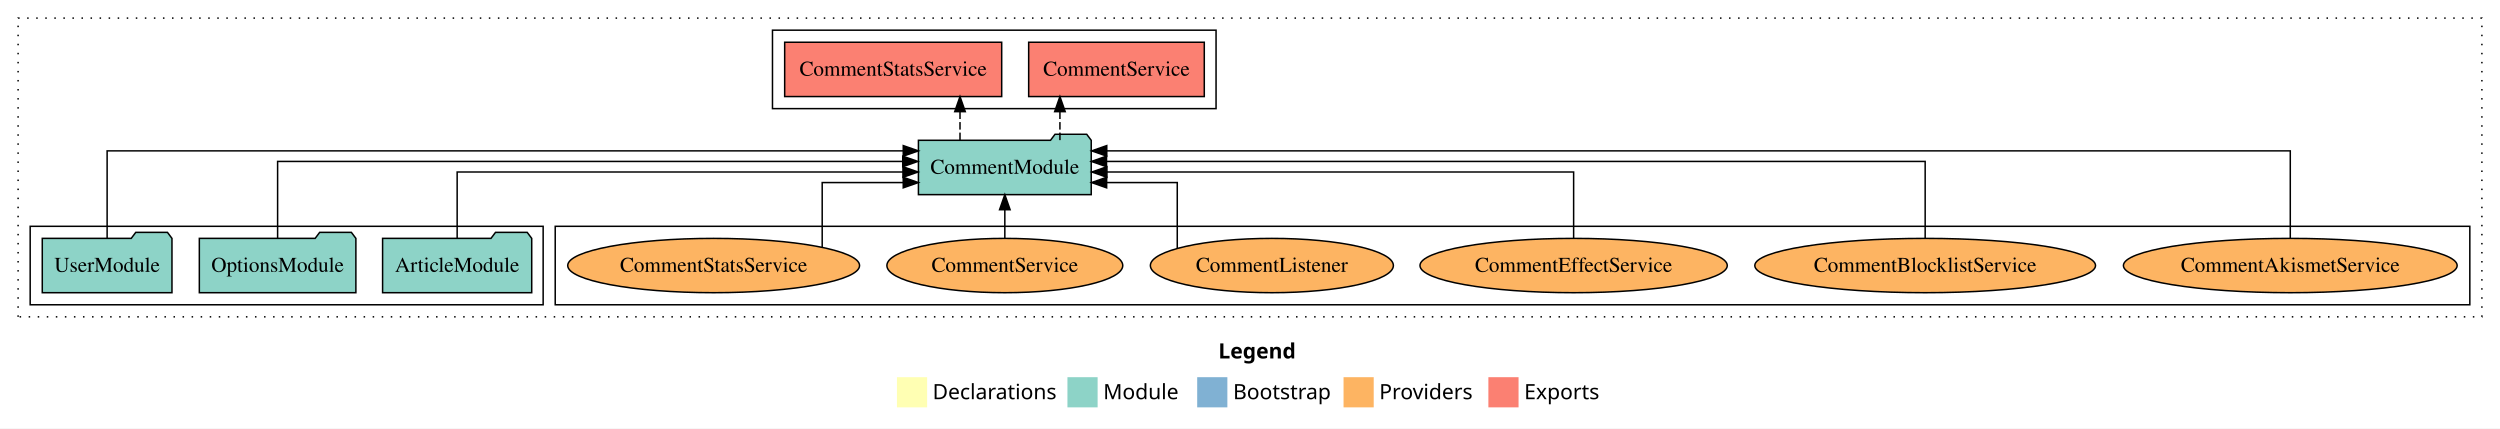
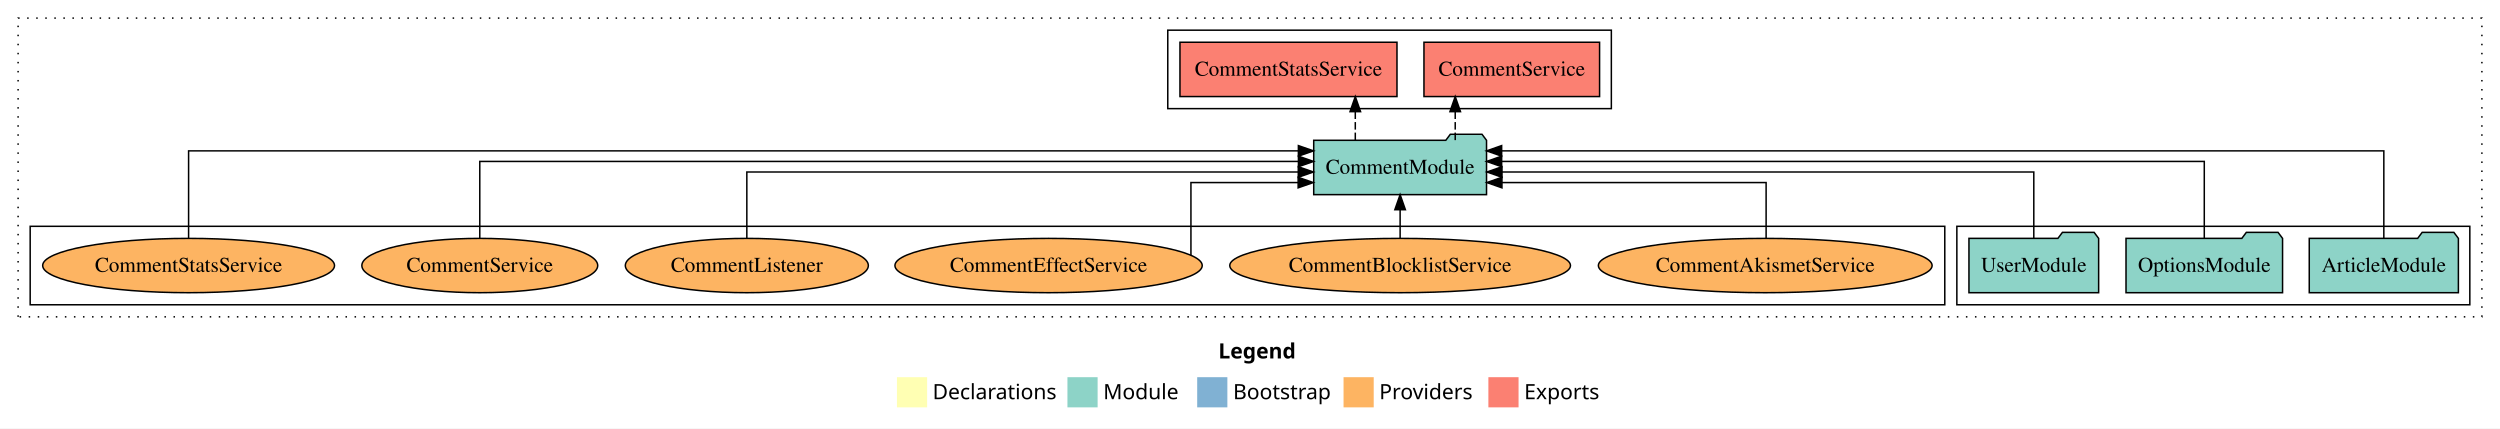
<svg xmlns="http://www.w3.org/2000/svg" width="1657pt" height="284pt" viewBox="0.00 0.00 1657.00 284.00">
  <g id="graph0" class="graph" transform="scale(1 1) rotate(0) translate(4 280)">
    <polygon fill="white" stroke="transparent" points="-4,4 -4,-280 1653,-280 1653,4 -4,4" />
    <text text-anchor="start" x="803.51" y="-42.4" font-family="Times-12" font-weight="bold" font-size="14.00">Legend</text>
    <polygon fill="#ffffb3" stroke="transparent" points="590.5,-10 590.5,-30 610.5,-30 610.5,-10 590.5,-10" />
    <text text-anchor="start" x="614.13" y="-15.4" font-family="Times-12" font-size="14.00">  Declarations</text>
    <polygon fill="#8dd3c7" stroke="transparent" points="703.5,-10 703.5,-30 723.5,-30 723.5,-10 703.5,-10" />
    <text text-anchor="start" x="727.23" y="-15.4" font-family="Times-12" font-size="14.00">  Module</text>
    <polygon fill="#80b1d3" stroke="transparent" points="789.5,-10 789.5,-30 809.5,-30 809.5,-10 789.5,-10" />
    <text text-anchor="start" x="813.28" y="-15.4" font-family="Times-12" font-size="14.00">  Bootstrap</text>
    <polygon fill="#fdb462" stroke="transparent" points="886.5,-10 886.5,-30 906.5,-30 906.5,-10 886.5,-10" />
    <text text-anchor="start" x="910.17" y="-15.4" font-family="Times-12" font-size="14.00">  Providers</text>
    <polygon fill="#fb8072" stroke="transparent" points="982.5,-10 982.5,-30 1002.5,-30 1002.5,-10 982.5,-10" />
    <text text-anchor="start" x="1006.23" y="-15.4" font-family="Times-12" font-size="14.00">  Exports</text>
    <g id="clust1" class="cluster">
      <polygon fill="none" stroke="black" stroke-dasharray="1,5" points="8,-70 8,-268 1641,-268 1641,-70 8,-70" />
    </g>
+     <g id="clust3" class="cluster">
+       <polygon fill="none" stroke="black" points="1293,-78 1293,-130 1633,-130 1633,-78 1293,-78" />
+     </g>
    <g id="clust4" class="cluster">
-       <polygon fill="none" stroke="black" points="508,-208 508,-260 802,-260 802,-208 508,-208" />
+       <polygon fill="none" stroke="black" points="770,-208 770,-260 1064,-260 1064,-208 770,-208" />
    </g>
    <g id="clust6" class="cluster">
-       <polygon fill="none" stroke="black" points="364,-78 364,-130 1633,-130 1633,-78 364,-78" />
-     </g>
-     <g id="clust3" class="cluster">
-       <polygon fill="none" stroke="black" points="16,-78 16,-130 356,-130 356,-78 16,-78" />
+       <polygon fill="none" stroke="black" points="16,-78 16,-130 1285,-130 1285,-78 16,-78" />
    </g>
    <g id="node1" class="node">
-       <polygon fill="#8dd3c7" stroke="black" points="348.42,-122 345.42,-126 324.42,-126 321.42,-122 249.58,-122 249.58,-86 348.42,-86 348.42,-122" />
-       <text text-anchor="middle" x="299" y="-99.8" font-family="Times,serif" font-size="14.00">ArticleModule</text>
+       <polygon fill="#8dd3c7" stroke="black" points="1625.42,-122 1622.42,-126 1601.42,-126 1598.42,-122 1526.58,-122 1526.58,-86 1625.42,-86 1625.42,-122" />
+       <text text-anchor="middle" x="1576" y="-99.8" font-family="Times,serif" font-size="14.00">ArticleModule</text>
    </g>
    <g id="node4" class="node">
-       <polygon fill="#8dd3c7" stroke="black" points="719.27,-187 716.27,-191 695.27,-191 692.27,-187 604.73,-187 604.73,-151 719.27,-151 719.27,-187" />
-       <text text-anchor="middle" x="662" y="-164.8" font-family="Times,serif" font-size="14.00">CommentModule</text>
+       <polygon fill="#8dd3c7" stroke="black" points="981.27,-187 978.27,-191 957.27,-191 954.27,-187 866.73,-187 866.73,-151 981.27,-151 981.27,-187" />
+       <text text-anchor="middle" x="924" y="-164.8" font-family="Times,serif" font-size="14.00">CommentModule</text>
    </g>
    <g id="edge1" class="edge">
-       <path fill="none" stroke="black" d="M299,-122.27C299,-140.56 299,-166 299,-166 299,-166 594.48,-166 594.48,-166" />
-       <polygon fill="black" stroke="black" points="594.48,-169.5 604.48,-166 594.48,-162.5 594.48,-169.5" />
+       <path fill="none" stroke="black" d="M1576,-122.01C1576,-144.49 1576,-180 1576,-180 1576,-180 991.29,-180 991.29,-180" />
+       <polygon fill="black" stroke="black" points="991.29,-176.5 981.29,-180 991.29,-183.5 991.29,-176.5" />
    </g>
    <g id="node2" class="node">
-       <polygon fill="#8dd3c7" stroke="black" points="231.88,-122 228.88,-126 207.88,-126 204.88,-122 128.12,-122 128.12,-86 231.88,-86 231.88,-122" />
-       <text text-anchor="middle" x="180" y="-99.8" font-family="Times,serif" font-size="14.00">OptionsModule</text>
+       <polygon fill="#8dd3c7" stroke="black" points="1508.88,-122 1505.88,-126 1484.88,-126 1481.88,-122 1405.12,-122 1405.12,-86 1508.88,-86 1508.88,-122" />
+       <text text-anchor="middle" x="1457" y="-99.8" font-family="Times,serif" font-size="14.00">OptionsModule</text>
    </g>
    <g id="edge2" class="edge">
-       <path fill="none" stroke="black" d="M180,-122.13C180,-142.57 180,-173 180,-173 180,-173 594.34,-173 594.34,-173" />
-       <polygon fill="black" stroke="black" points="594.34,-176.5 604.34,-173 594.34,-169.5 594.34,-176.5" />
+       <path fill="none" stroke="black" d="M1457,-122.13C1457,-142.57 1457,-173 1457,-173 1457,-173 991.29,-173 991.29,-173" />
+       <polygon fill="black" stroke="black" points="991.29,-169.5 981.29,-173 991.29,-176.5 991.29,-169.5" />
    </g>
    <g id="node3" class="node">
-       <polygon fill="#8dd3c7" stroke="black" points="109.98,-122 106.98,-126 85.98,-126 82.98,-122 24.02,-122 24.02,-86 109.98,-86 109.98,-122" />
-       <text text-anchor="middle" x="67" y="-99.8" font-family="Times,serif" font-size="14.00">UserModule</text>
+       <polygon fill="#8dd3c7" stroke="black" points="1386.98,-122 1383.98,-126 1362.98,-126 1359.98,-122 1301.02,-122 1301.02,-86 1386.98,-86 1386.98,-122" />
+       <text text-anchor="middle" x="1344" y="-99.8" font-family="Times,serif" font-size="14.00">UserModule</text>
    </g>
    <g id="edge3" class="edge">
-       <path fill="none" stroke="black" d="M67,-122.01C67,-144.49 67,-180 67,-180 67,-180 594.68,-180 594.68,-180" />
-       <polygon fill="black" stroke="black" points="594.68,-183.5 604.68,-180 594.68,-176.5 594.68,-183.5" />
+       <path fill="none" stroke="black" d="M1344,-122.27C1344,-140.56 1344,-166 1344,-166 1344,-166 991.52,-166 991.52,-166" />
+       <polygon fill="black" stroke="black" points="991.52,-162.5 981.52,-166 991.52,-169.5 991.52,-162.5" />
    </g>
    <g id="node5" class="node">
-       <polygon fill="#fb8072" stroke="black" points="794.2,-252 677.8,-252 677.8,-216 794.2,-216 794.2,-252" />
-       <text text-anchor="middle" x="736" y="-229.8" font-family="Times,serif" font-size="14.00">CommentService </text>
+       <polygon fill="#fb8072" stroke="black" points="1056.2,-252 939.8,-252 939.8,-216 1056.2,-216 1056.2,-252" />
+       <text text-anchor="middle" x="998" y="-229.8" font-family="Times,serif" font-size="14.00">CommentService </text>
    </g>
    <g id="edge4" class="edge">
-       <path fill="none" stroke="black" stroke-dasharray="5,2" d="M698.52,-187.11C698.52,-187.11 698.52,-205.99 698.52,-205.99" />
-       <polygon fill="black" stroke="black" points="695.02,-205.99 698.52,-215.99 702.02,-205.99 695.02,-205.99" />
+       <path fill="none" stroke="black" stroke-dasharray="5,2" d="M960.52,-187.11C960.52,-187.11 960.52,-205.99 960.52,-205.99" />
+       <polygon fill="black" stroke="black" points="957.02,-205.99 960.52,-215.99 964.02,-205.99 957.02,-205.99" />
    </g>
    <g id="node6" class="node">
-       <polygon fill="#fb8072" stroke="black" points="659.92,-252 516.08,-252 516.08,-216 659.92,-216 659.92,-252" />
-       <text text-anchor="middle" x="588" y="-229.8" font-family="Times,serif" font-size="14.00">CommentStatsService </text>
+       <polygon fill="#fb8072" stroke="black" points="921.92,-252 778.08,-252 778.08,-216 921.92,-216 921.92,-252" />
+       <text text-anchor="middle" x="850" y="-229.8" font-family="Times,serif" font-size="14.00">CommentStatsService </text>
    </g>
    <g id="edge5" class="edge">
-       <path fill="none" stroke="black" stroke-dasharray="5,2" d="M632.29,-187.11C632.29,-187.11 632.29,-205.99 632.29,-205.99" />
-       <polygon fill="black" stroke="black" points="628.79,-205.99 632.29,-215.99 635.79,-205.99 628.79,-205.99" />
+       <path fill="none" stroke="black" stroke-dasharray="5,2" d="M894.29,-187.11C894.29,-187.11 894.29,-205.99 894.29,-205.99" />
+       <polygon fill="black" stroke="black" points="890.79,-205.99 894.29,-215.99 897.79,-205.99 890.79,-205.99" />
    </g>
    <g id="node7" class="node">
-       <ellipse fill="#fdb462" stroke="black" cx="1514" cy="-104" rx="110.61" ry="18" />
-       <text text-anchor="middle" x="1514" y="-99.8" font-family="Times,serif" font-size="14.00">CommentAkismetService</text>
+       <ellipse fill="#fdb462" stroke="black" cx="1166" cy="-104" rx="110.61" ry="18" />
+       <text text-anchor="middle" x="1166" y="-99.8" font-family="Times,serif" font-size="14.00">CommentAkismetService</text>
    </g>
    <g id="edge6" class="edge">
-       <path fill="none" stroke="black" d="M1514,-122.01C1514,-144.49 1514,-180 1514,-180 1514,-180 729.56,-180 729.56,-180" />
-       <polygon fill="black" stroke="black" points="729.56,-176.5 719.56,-180 729.56,-183.5 729.56,-176.5" />
+       <path fill="none" stroke="black" d="M1166.58,-122.01C1166.58,-138.05 1166.58,-159 1166.58,-159 1166.58,-159 991.49,-159 991.49,-159" />
+       <polygon fill="black" stroke="black" points="991.49,-155.5 981.49,-159 991.49,-162.5 991.49,-155.5" />
    </g>
    <g id="node8" class="node">
-       <ellipse fill="#fdb462" stroke="black" cx="1272" cy="-104" rx="112.92" ry="18" />
-       <text text-anchor="middle" x="1272" y="-99.8" font-family="Times,serif" font-size="14.00">CommentBlocklistService</text>
+       <ellipse fill="#fdb462" stroke="black" cx="924" cy="-104" rx="112.92" ry="18" />
+       <text text-anchor="middle" x="924" y="-99.8" font-family="Times,serif" font-size="14.00">CommentBlocklistService</text>
    </g>
    <g id="edge7" class="edge">
-       <path fill="none" stroke="black" d="M1272,-122.13C1272,-142.57 1272,-173 1272,-173 1272,-173 729.39,-173 729.39,-173" />
-       <polygon fill="black" stroke="black" points="729.39,-169.5 719.39,-173 729.39,-176.5 729.39,-169.5" />
+       <path fill="none" stroke="black" d="M924,-122.11C924,-122.11 924,-140.99 924,-140.99" />
+       <polygon fill="black" stroke="black" points="920.5,-140.99 924,-150.99 927.5,-140.99 920.5,-140.99" />
    </g>
    <g id="node9" class="node">
-       <ellipse fill="#fdb462" stroke="black" cx="1039" cy="-104" rx="101.84" ry="18" />
-       <text text-anchor="middle" x="1039" y="-99.8" font-family="Times,serif" font-size="14.00">CommentEffectService</text>
+       <ellipse fill="#fdb462" stroke="black" cx="691" cy="-104" rx="101.84" ry="18" />
+       <text text-anchor="middle" x="691" y="-99.8" font-family="Times,serif" font-size="14.00">CommentEffectService</text>
    </g>
    <g id="edge8" class="edge">
-       <path fill="none" stroke="black" d="M1039,-122.27C1039,-140.56 1039,-166 1039,-166 1039,-166 729.67,-166 729.67,-166" />
-       <polygon fill="black" stroke="black" points="729.67,-162.5 719.67,-166 729.67,-169.5 729.67,-162.5" />
+       <path fill="none" stroke="black" d="M785.35,-110.74C785.35,-125.43 785.35,-159 785.35,-159 785.35,-159 856.41,-159 856.41,-159" />
+       <polygon fill="black" stroke="black" points="856.41,-162.5 866.41,-159 856.41,-155.5 856.41,-162.5" />
    </g>
    <g id="node10" class="node">
-       <ellipse fill="#fdb462" stroke="black" cx="839" cy="-104" rx="80.54" ry="18" />
-       <text text-anchor="middle" x="839" y="-99.8" font-family="Times,serif" font-size="14.00">CommentListener</text>
+       <ellipse fill="#fdb462" stroke="black" cx="491" cy="-104" rx="80.54" ry="18" />
+       <text text-anchor="middle" x="491" y="-99.8" font-family="Times,serif" font-size="14.00">CommentListener</text>
    </g>
    <g id="edge9" class="edge">
-       <path fill="none" stroke="black" d="M776.29,-115.4C776.29,-131.51 776.29,-159 776.29,-159 776.29,-159 729.48,-159 729.48,-159" />
-       <polygon fill="black" stroke="black" points="729.48,-155.5 719.48,-159 729.48,-162.5 729.48,-155.5" />
+       <path fill="none" stroke="black" d="M491,-122.27C491,-140.56 491,-166 491,-166 491,-166 856.5,-166 856.5,-166" />
+       <polygon fill="black" stroke="black" points="856.5,-169.5 866.5,-166 856.5,-162.5 856.5,-169.5" />
    </g>
    <g id="node11" class="node">
-       <ellipse fill="#fdb462" stroke="black" cx="662" cy="-104" rx="78.17" ry="18" />
-       <text text-anchor="middle" x="662" y="-99.8" font-family="Times,serif" font-size="14.00">CommentService</text>
+       <ellipse fill="#fdb462" stroke="black" cx="314" cy="-104" rx="78.17" ry="18" />
+       <text text-anchor="middle" x="314" y="-99.8" font-family="Times,serif" font-size="14.00">CommentService</text>
    </g>
    <g id="edge10" class="edge">
-       <path fill="none" stroke="black" d="M662,-122.11C662,-122.11 662,-140.99 662,-140.99" />
-       <polygon fill="black" stroke="black" points="658.5,-140.99 662,-150.99 665.5,-140.99 658.5,-140.99" />
+       <path fill="none" stroke="black" d="M314,-122.13C314,-142.57 314,-173 314,-173 314,-173 856.61,-173 856.61,-173" />
+       <polygon fill="black" stroke="black" points="856.61,-176.5 866.61,-173 856.61,-169.5 856.61,-176.5" />
    </g>
    <g id="node12" class="node">
-       <ellipse fill="#fdb462" stroke="black" cx="469" cy="-104" rx="96.72" ry="18" />
-       <text text-anchor="middle" x="469" y="-99.8" font-family="Times,serif" font-size="14.00">CommentStatsService</text>
+       <ellipse fill="#fdb462" stroke="black" cx="121" cy="-104" rx="96.72" ry="18" />
+       <text text-anchor="middle" x="121" y="-99.8" font-family="Times,serif" font-size="14.00">CommentStatsService</text>
    </g>
    <g id="edge11" class="edge">
-       <path fill="none" stroke="black" d="M540.95,-116.21C540.95,-132.41 540.95,-159 540.95,-159 540.95,-159 594.67,-159 594.67,-159" />
-       <polygon fill="black" stroke="black" points="594.67,-162.5 604.67,-159 594.67,-155.5 594.67,-162.5" />
+       <path fill="none" stroke="black" d="M121,-122.01C121,-144.49 121,-180 121,-180 121,-180 856.57,-180 856.57,-180" />
+       <polygon fill="black" stroke="black" points="856.57,-183.5 866.57,-180 856.57,-176.5 856.57,-183.5" />
    </g>
  </g>
</svg>
